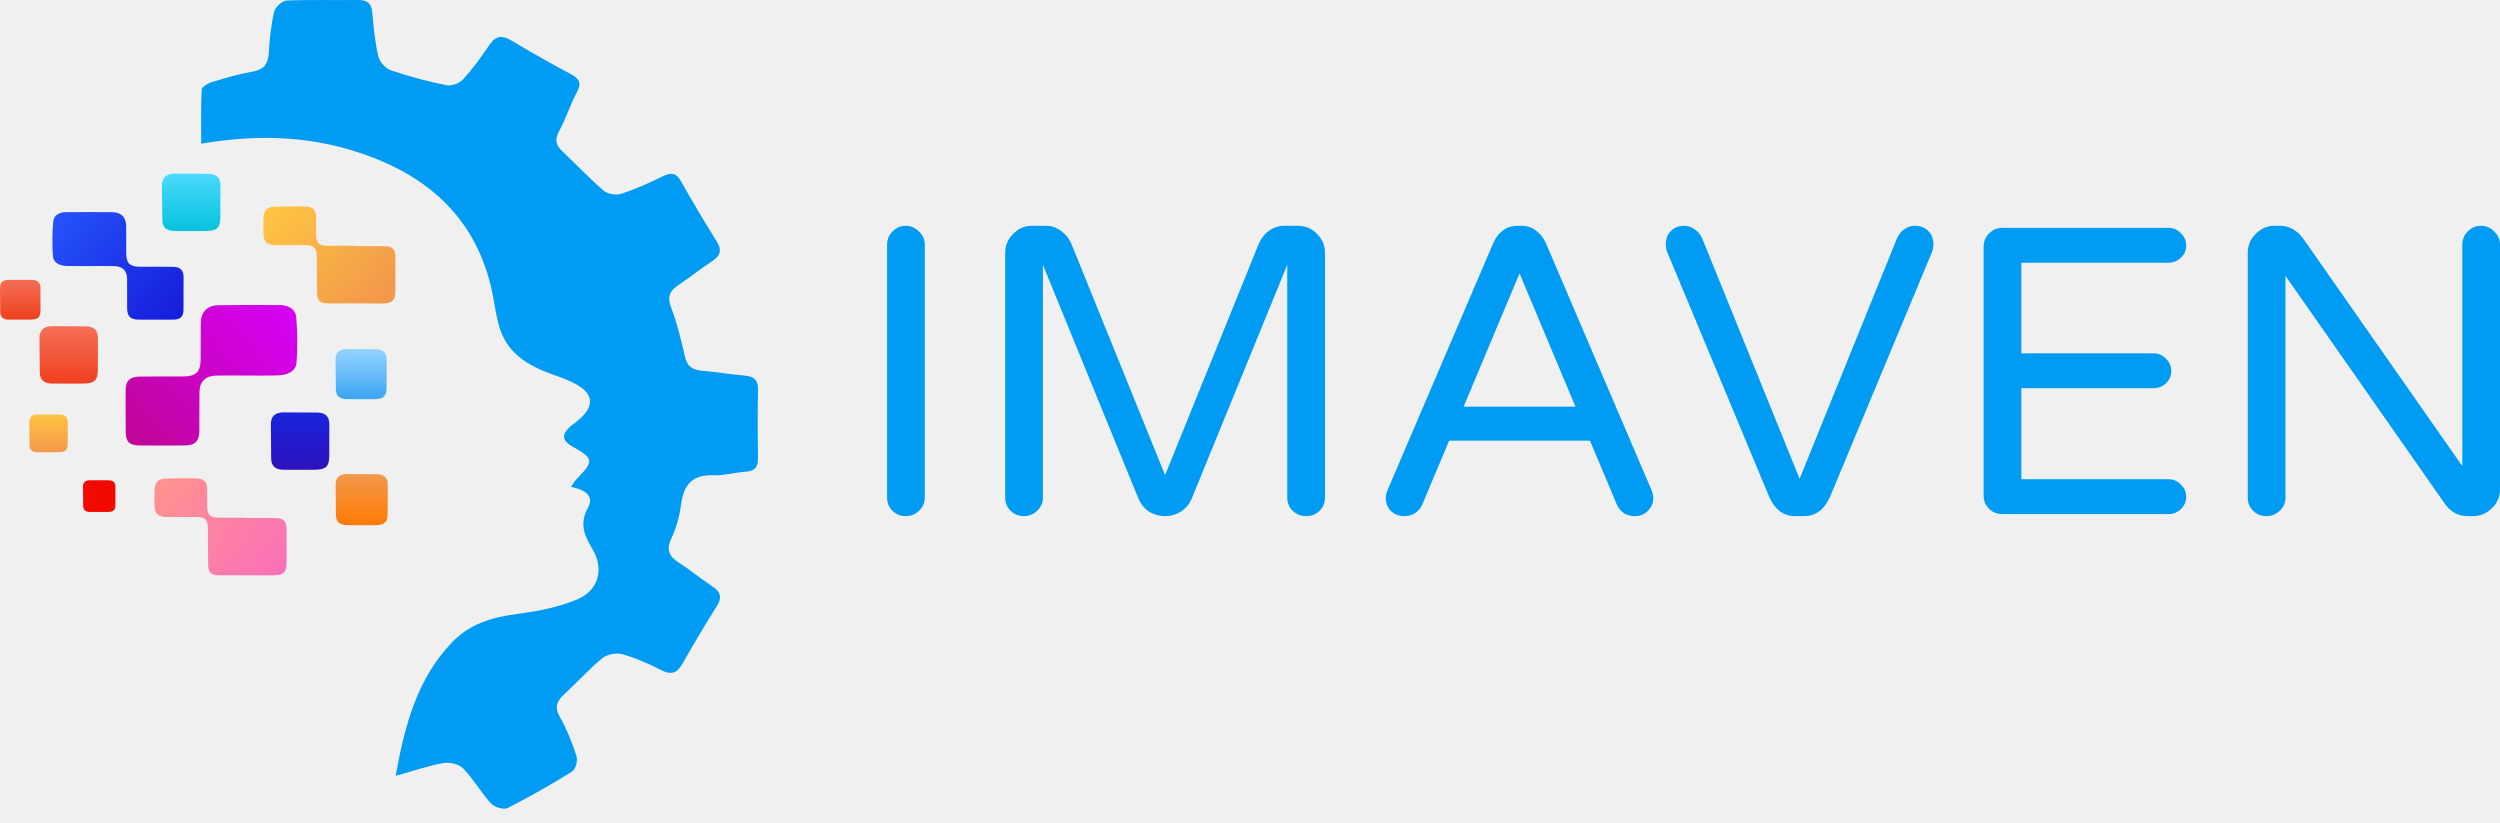
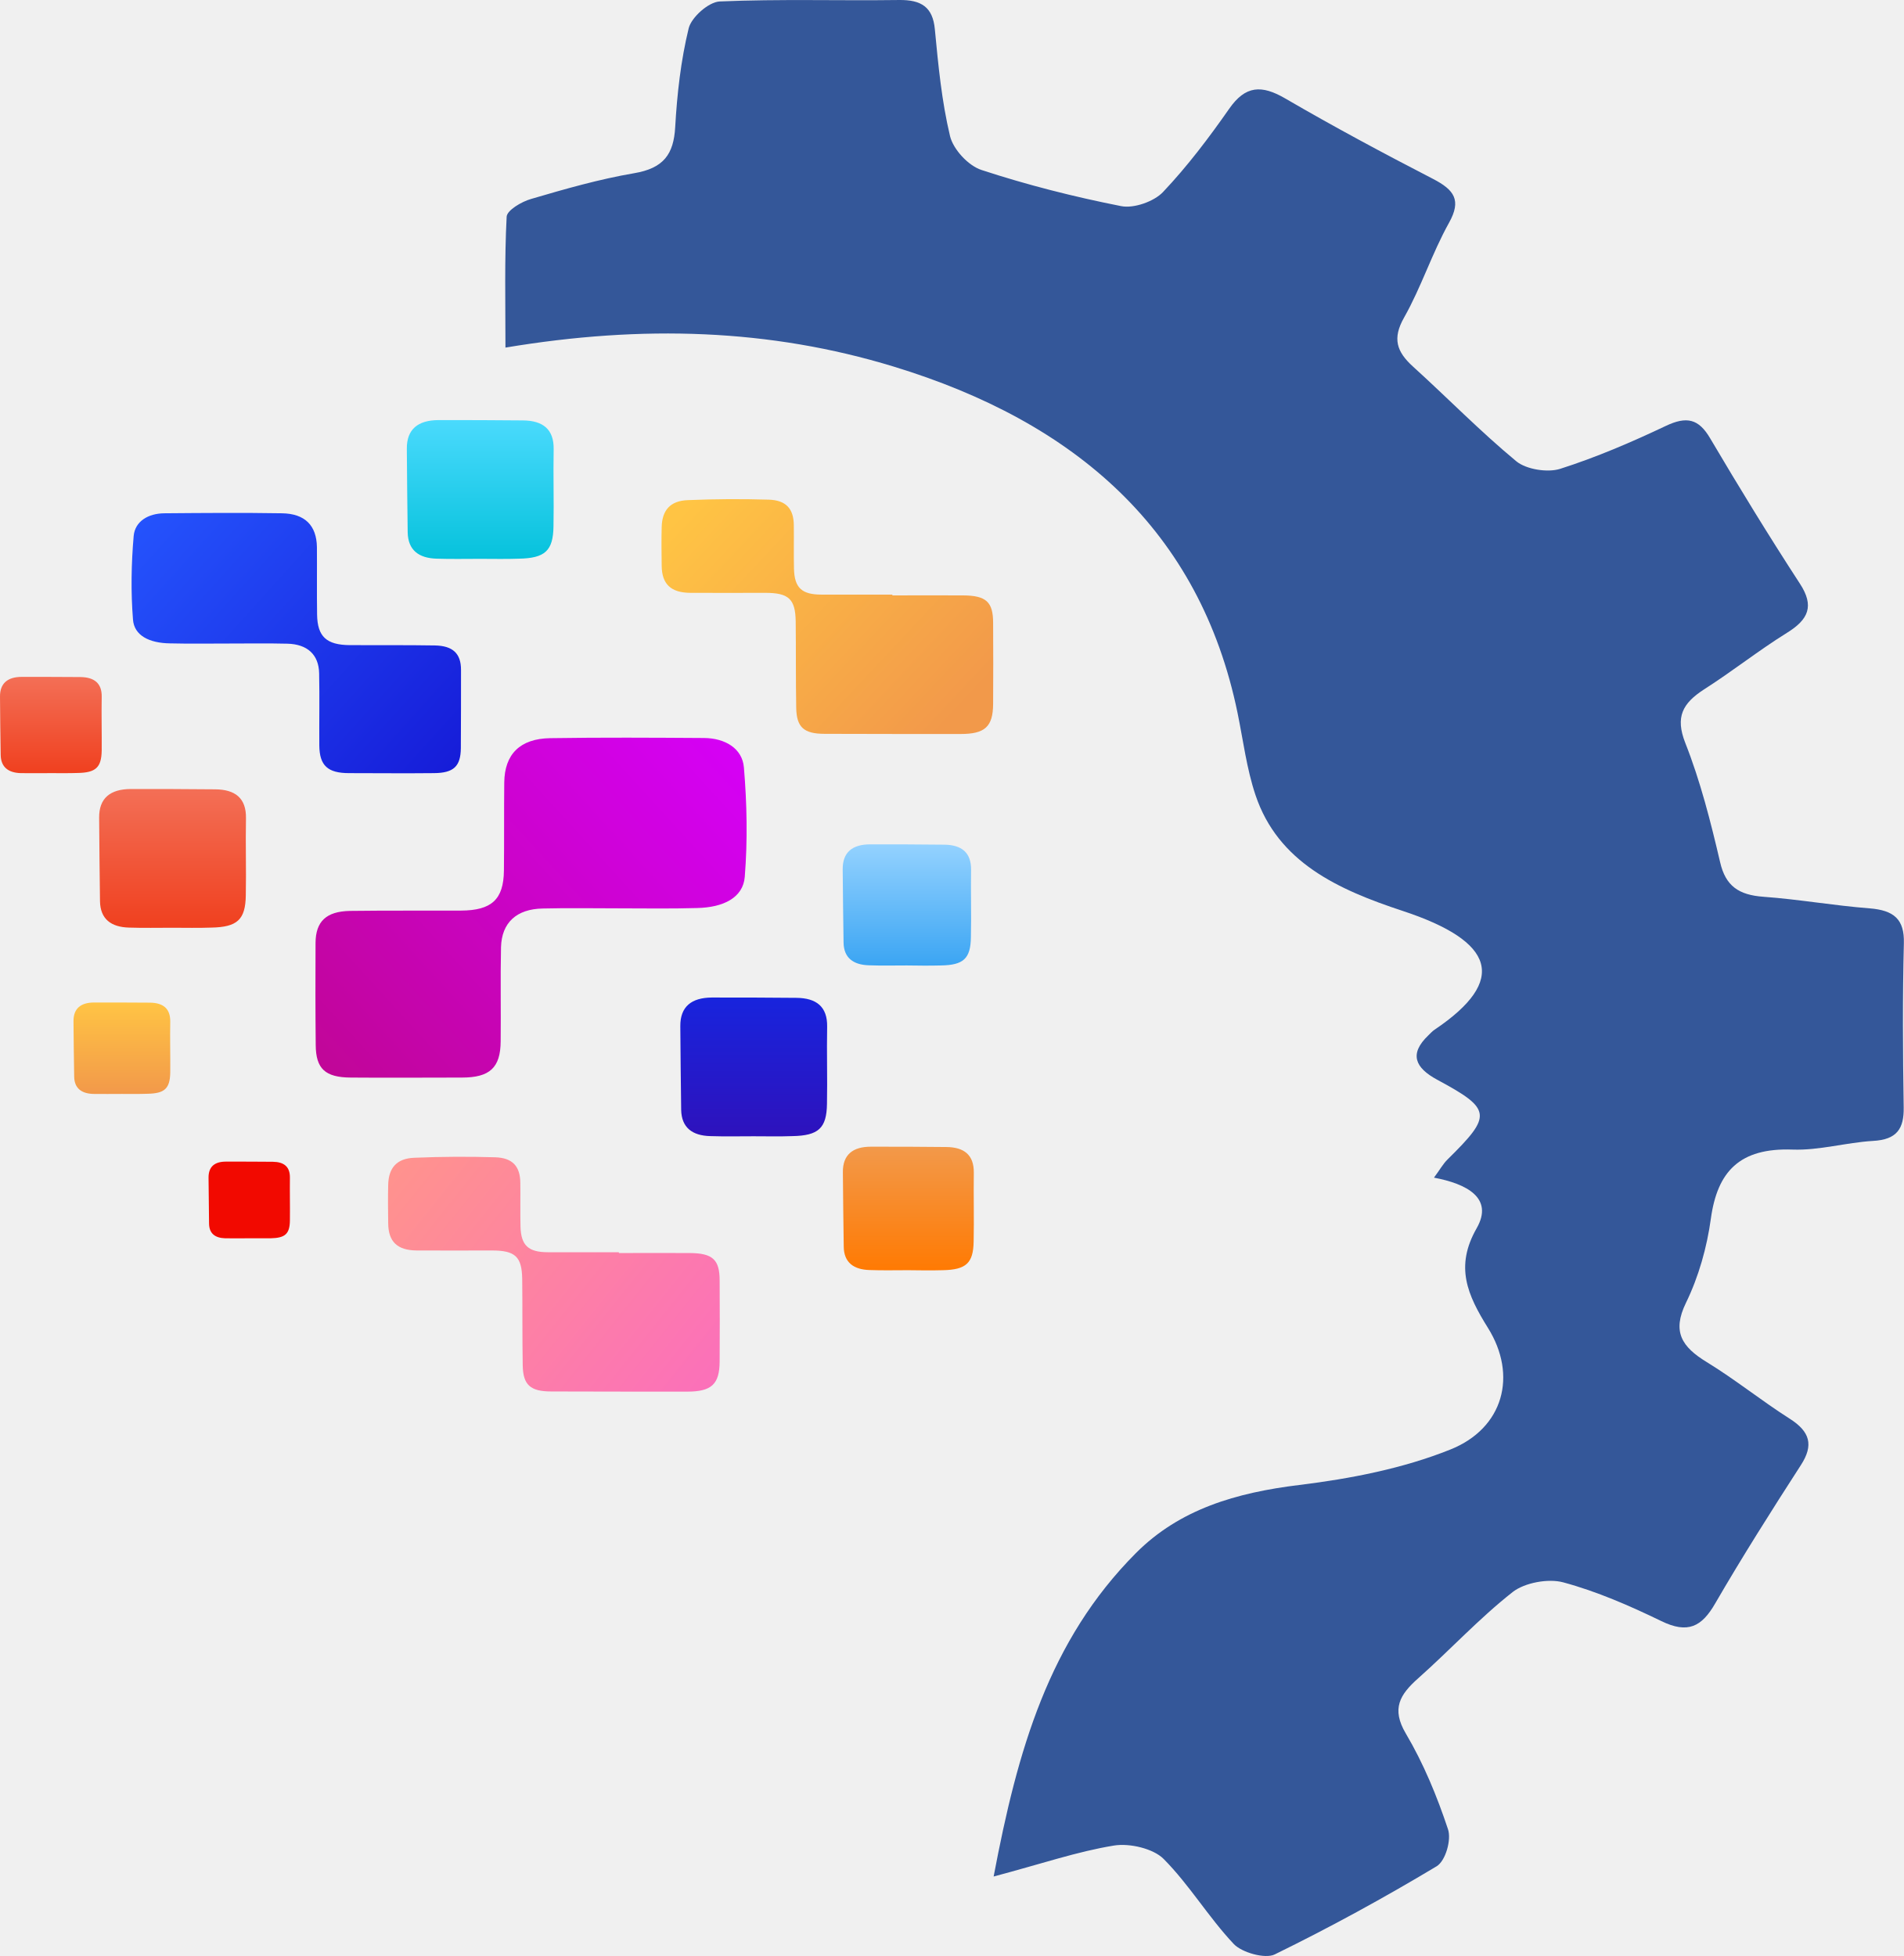
- <svg xmlns="http://www.w3.org/2000/svg" width="155" height="51" viewBox="0 0 155 51" fill="none">
-   <path d="M56.156 32C55.83 32 55.556 31.89 55.334 31.669C55.111 31.449 55 31.178 55 30.856V15.169C55 14.848 55.111 14.576 55.334 14.356C55.556 14.119 55.83 14 56.156 14C56.481 14 56.755 14.119 56.977 14.356C57.217 14.576 57.337 14.848 57.337 15.169V30.856C57.337 31.178 57.217 31.449 56.977 31.669C56.755 31.89 56.481 32 56.156 32Z" fill="#009BF3" />
-   <path d="M63.478 32C63.153 32 62.879 31.89 62.657 31.669C62.434 31.449 62.323 31.178 62.323 30.856V15.678C62.323 15.22 62.485 14.831 62.811 14.508C63.136 14.169 63.53 14 63.992 14H64.839C65.182 14 65.49 14.102 65.764 14.305C66.055 14.508 66.269 14.763 66.406 15.068L72.235 29.458L78.064 15.068C78.201 14.763 78.407 14.508 78.68 14.305C78.972 14.102 79.288 14 79.631 14H80.478C80.94 14 81.334 14.169 81.659 14.508C81.985 14.831 82.147 15.22 82.147 15.678V30.856C82.147 31.178 82.036 31.449 81.813 31.669C81.591 31.89 81.317 32 80.992 32C80.666 32 80.384 31.89 80.144 31.669C79.922 31.449 79.81 31.178 79.81 30.856V16.415L73.879 30.932C73.742 31.254 73.519 31.517 73.211 31.72C72.92 31.907 72.594 32 72.235 32C71.875 32 71.542 31.907 71.234 31.72C70.942 31.517 70.728 31.254 70.591 30.932L64.659 16.415V30.856C64.659 31.178 64.54 31.449 64.3 31.669C64.077 31.89 63.803 32 63.478 32Z" fill="#009BF3" />
-   <path d="M87.073 32C86.731 32 86.448 31.89 86.226 31.669C86.02 31.449 85.918 31.178 85.918 30.856C85.918 30.72 85.96 30.551 86.046 30.348L92.594 15.042C92.731 14.737 92.919 14.492 93.159 14.305C93.416 14.102 93.724 14 94.084 14H94.34C94.7 14 94.999 14.102 95.239 14.305C95.496 14.492 95.693 14.737 95.83 15.042L102.378 30.348C102.464 30.551 102.506 30.72 102.506 30.856C102.506 31.178 102.395 31.449 102.173 31.669C101.967 31.89 101.693 32 101.351 32C101.111 32 100.889 31.941 100.683 31.822C100.495 31.686 100.349 31.509 100.247 31.288L98.578 27.322H89.847L88.177 31.288C88.075 31.509 87.921 31.686 87.715 31.822C87.527 31.941 87.313 32 87.073 32ZM90.745 25.212H97.679L94.212 16.949L90.745 25.212Z" fill="#009BF3" />
-   <path d="M111.293 32C110.591 32 110.06 31.61 109.701 30.831L103.358 15.602C103.306 15.466 103.281 15.322 103.281 15.169C103.281 14.814 103.383 14.534 103.589 14.331C103.794 14.11 104.077 14 104.436 14C104.676 14 104.89 14.076 105.078 14.229C105.284 14.364 105.438 14.551 105.54 14.788L111.575 29.686L117.61 14.788C117.713 14.551 117.858 14.364 118.046 14.229C118.252 14.076 118.474 14 118.714 14C119.074 14 119.356 14.11 119.561 14.331C119.767 14.534 119.87 14.814 119.87 15.169C119.87 15.322 119.844 15.466 119.793 15.602L113.45 30.831C113.09 31.61 112.56 32 111.858 32H111.293Z" fill="#009BF3" />
-   <path d="M124.141 31.873C123.816 31.873 123.542 31.763 123.319 31.542C123.097 31.322 122.985 31.051 122.985 30.729V15.297C122.985 14.975 123.097 14.703 123.319 14.483C123.542 14.246 123.816 14.127 124.141 14.127H134.439C134.747 14.127 135.003 14.237 135.209 14.458C135.431 14.661 135.543 14.915 135.543 15.22C135.543 15.525 135.431 15.78 135.209 15.983C135.003 16.186 134.747 16.288 134.439 16.288H125.322V21.907H133.514C133.822 21.907 134.079 22.017 134.284 22.237C134.507 22.441 134.618 22.695 134.618 23C134.618 23.305 134.507 23.559 134.284 23.763C134.079 23.966 133.822 24.068 133.514 24.068H125.322V29.712H134.439C134.747 29.712 135.003 29.822 135.209 30.042C135.431 30.246 135.543 30.5 135.543 30.805C135.543 31.11 135.431 31.364 135.209 31.568C135.003 31.771 134.747 31.873 134.439 31.873H124.141Z" fill="#009BF3" />
-   <path d="M140.517 32C140.191 32 139.918 31.89 139.695 31.669C139.472 31.449 139.361 31.178 139.361 30.856V15.678C139.361 15.22 139.524 14.831 139.849 14.508C140.174 14.169 140.568 14 141.03 14H141.364C141.912 14 142.383 14.254 142.777 14.763L152.663 28.898V15.169C152.663 14.848 152.774 14.576 152.997 14.356C153.22 14.119 153.493 14 153.819 14C154.144 14 154.418 14.119 154.641 14.356C154.88 14.576 155 14.848 155 15.169V30.348C155 30.805 154.829 31.195 154.486 31.517C154.161 31.839 153.767 32 153.305 32H152.997C152.723 32 152.466 31.941 152.227 31.822C151.987 31.686 151.79 31.517 151.636 31.314L141.698 17.102V30.856C141.698 31.178 141.578 31.449 141.339 31.669C141.116 31.89 140.842 32 140.517 32Z" fill="#009BF3" />
-   <path d="M24.528 48.1C25.119 44.861 25.887 42.056 28.039 39.812C29.123 38.681 30.52 38.262 32.073 38.064C33.339 37.904 34.639 37.641 35.803 37.156C37.12 36.609 37.462 35.252 36.732 34.039C36.225 33.196 35.909 32.468 36.453 31.482C36.88 30.705 36.2 30.343 35.398 30.187C35.546 29.981 35.622 29.833 35.736 29.718C36.842 28.587 36.829 28.431 35.474 27.674C34.934 27.37 34.778 27.017 35.259 26.54C35.31 26.49 35.352 26.437 35.411 26.396C37.225 25.13 36.909 24.131 34.626 23.349C33.027 22.802 31.55 22.104 30.993 20.381C30.773 19.702 30.689 18.979 30.55 18.276C29.622 13.589 26.549 10.818 22.055 9.395C19.005 8.429 15.865 8.322 12.476 8.91C12.476 7.746 12.451 6.648 12.506 5.555C12.514 5.39 12.873 5.168 13.114 5.098C13.949 4.844 14.793 4.593 15.65 4.441C16.384 4.313 16.629 3.951 16.667 3.261C16.713 2.41 16.806 1.55 17 0.724C17.068 0.444 17.49 0.05 17.768 0.037C19.241 -0.029 20.713 0.021 22.191 0C22.747 -0.008 23.026 0.185 23.077 0.749C23.161 1.665 23.245 2.595 23.452 3.491C23.532 3.828 23.899 4.247 24.233 4.358C25.355 4.741 26.512 5.045 27.676 5.283C27.988 5.349 28.491 5.164 28.71 4.922C29.313 4.26 29.845 3.528 30.343 2.788C30.744 2.192 31.141 2.167 31.736 2.529C32.926 3.248 34.145 3.927 35.373 4.585C35.901 4.868 36.082 5.131 35.77 5.711C35.348 6.496 35.086 7.36 34.66 8.141C34.369 8.675 34.474 9.013 34.879 9.395C35.736 10.201 36.542 11.06 37.432 11.825C37.673 12.03 38.2 12.121 38.513 12.018C39.407 11.722 40.272 11.336 41.116 10.92C41.639 10.661 41.935 10.735 42.218 11.237C42.931 12.491 43.665 13.737 44.433 14.962C44.792 15.533 44.648 15.879 44.108 16.224C43.407 16.676 42.762 17.211 42.066 17.671C41.534 18.029 41.352 18.378 41.601 19.041C41.977 20.027 42.23 21.067 42.462 22.099C42.597 22.712 42.922 22.942 43.538 22.988C44.412 23.053 45.277 23.214 46.15 23.284C46.754 23.333 47.015 23.563 46.998 24.18C46.965 25.582 46.973 26.984 46.994 28.386C47.003 28.924 46.834 29.212 46.235 29.245C45.572 29.286 44.91 29.492 44.251 29.467C42.939 29.418 42.395 30.035 42.234 31.235C42.137 31.971 41.935 32.723 41.618 33.398C41.272 34.138 41.517 34.524 42.133 34.915C42.838 35.363 43.479 35.902 44.175 36.362C44.682 36.695 44.779 37.041 44.454 37.559C43.728 38.726 43.011 39.902 42.34 41.103C42.011 41.695 41.669 41.888 41.006 41.551C40.23 41.16 39.424 40.794 38.589 40.56C38.221 40.457 37.639 40.568 37.344 40.807C36.512 41.485 35.799 42.291 35.01 43.019C34.554 43.438 34.343 43.8 34.702 44.433C35.141 45.202 35.474 46.045 35.744 46.887C35.833 47.159 35.685 47.697 35.466 47.837C34.166 48.647 32.833 49.404 31.465 50.099C31.229 50.218 30.655 50.049 30.457 49.831C29.832 49.145 29.364 48.318 28.723 47.648C28.47 47.385 27.887 47.241 27.499 47.307C26.596 47.459 25.71 47.776 24.528 48.1Z" fill="#009BF3" />
-   <path d="M10.722 17.983C10.397 17.63 10.039 17.395 10.068 17.235C10.119 16.988 10.435 16.791 10.638 16.573C10.828 16.758 11.144 16.927 11.178 17.141C11.212 17.342 10.95 17.589 10.722 17.983Z" fill="white" />
-   <path d="M22.03 15.262C22.612 15.262 23.194 15.258 23.777 15.262C24.346 15.266 24.515 15.43 24.515 15.969C24.519 16.66 24.519 17.355 24.515 18.045C24.511 18.629 24.313 18.814 23.713 18.814C22.595 18.814 21.477 18.814 20.359 18.81C19.84 18.81 19.662 18.642 19.654 18.14C19.641 17.404 19.65 16.664 19.641 15.928C19.633 15.352 19.468 15.196 18.89 15.196C18.274 15.196 17.654 15.2 17.038 15.196C16.557 15.192 16.337 14.97 16.333 14.501C16.329 14.172 16.325 13.843 16.333 13.514C16.341 13.079 16.544 12.836 16.979 12.82C17.641 12.791 18.308 12.787 18.97 12.807C19.405 12.82 19.591 13.042 19.595 13.461C19.599 13.835 19.591 14.209 19.599 14.583C19.612 15.069 19.793 15.241 20.279 15.241C20.861 15.241 21.443 15.241 22.026 15.241C22.03 15.254 22.03 15.258 22.03 15.262Z" fill="url(#paint0_linear_6117_1235)" />
-   <path d="M15.28 32.119C15.862 32.119 16.444 32.115 17.027 32.119C17.596 32.123 17.765 32.287 17.765 32.826C17.769 33.517 17.769 34.212 17.765 34.902C17.761 35.486 17.563 35.671 16.963 35.671C15.845 35.671 14.727 35.671 13.609 35.667C13.09 35.667 12.912 35.498 12.904 34.997C12.891 34.261 12.9 33.521 12.891 32.785C12.883 32.209 12.718 32.053 12.14 32.053C11.524 32.053 10.904 32.057 10.288 32.053C9.807 32.049 9.587 31.827 9.583 31.358C9.579 31.029 9.575 30.7 9.583 30.371C9.591 29.936 9.794 29.693 10.229 29.677C10.891 29.648 11.558 29.644 12.22 29.664C12.655 29.677 12.841 29.899 12.845 30.318C12.849 30.692 12.841 31.066 12.849 31.44C12.862 31.925 13.043 32.098 13.528 32.098C14.111 32.098 14.693 32.098 15.275 32.098C15.28 32.111 15.28 32.115 15.28 32.119Z" fill="url(#paint1_linear_6117_1235)" />
-   <path d="M15.297 23.283C14.664 23.283 14.031 23.27 13.398 23.287C12.752 23.299 12.385 23.649 12.368 24.278C12.351 25.084 12.368 25.89 12.36 26.691C12.356 27.37 12.09 27.62 11.402 27.62C10.486 27.62 9.575 27.629 8.659 27.62C8.026 27.616 7.798 27.394 7.794 26.786C7.786 25.914 7.786 25.038 7.79 24.167C7.794 23.62 8.052 23.361 8.638 23.349C9.554 23.336 10.465 23.345 11.381 23.34C12.136 23.336 12.432 23.057 12.44 22.317C12.448 21.564 12.44 20.808 12.448 20.055C12.457 19.332 12.837 18.933 13.584 18.921C14.85 18.9 16.116 18.908 17.381 18.916C17.9 18.921 18.327 19.184 18.365 19.673C18.441 20.602 18.457 21.548 18.386 22.477C18.343 23.007 17.863 23.262 17.2 23.275C16.563 23.295 15.93 23.283 15.297 23.283Z" fill="url(#paint2_linear_6117_1235)" />
-   <path d="M22.385 24.747C22.073 24.747 21.761 24.755 21.448 24.743C21.064 24.731 20.828 24.554 20.824 24.155C20.815 23.53 20.807 22.905 20.803 22.285C20.799 21.845 21.043 21.643 21.482 21.643C22.09 21.643 22.698 21.643 23.305 21.651C23.735 21.655 23.976 21.849 23.972 22.297C23.963 22.872 23.98 23.448 23.968 24.028C23.959 24.575 23.782 24.739 23.225 24.747C22.946 24.755 22.664 24.751 22.385 24.747Z" fill="url(#paint3_linear_6117_1235)" />
-   <path d="M5.642 16.495C6.127 16.495 6.608 16.487 7.093 16.499C7.587 16.511 7.87 16.779 7.878 17.26C7.891 17.876 7.878 18.493 7.883 19.106C7.887 19.624 8.089 19.817 8.617 19.817C9.317 19.817 10.014 19.825 10.714 19.817C11.199 19.813 11.372 19.644 11.377 19.176C11.381 18.506 11.381 17.839 11.381 17.169C11.381 16.75 11.178 16.552 10.735 16.544C10.035 16.532 9.338 16.54 8.638 16.536C8.06 16.532 7.836 16.318 7.828 15.755C7.819 15.179 7.828 14.604 7.824 14.024C7.815 13.469 7.528 13.165 6.958 13.156C5.992 13.14 5.022 13.148 4.055 13.156C3.659 13.161 3.334 13.362 3.3 13.736C3.241 14.447 3.228 15.171 3.283 15.882C3.313 16.289 3.684 16.483 4.19 16.491C4.676 16.503 5.157 16.495 5.642 16.495Z" fill="url(#paint4_linear_6117_1235)" />
-   <path d="M18.603 29.126C18.245 29.126 17.89 29.134 17.532 29.122C17.088 29.109 16.823 28.904 16.814 28.447C16.806 27.732 16.797 27.017 16.793 26.305C16.789 25.8 17.072 25.573 17.569 25.569C18.266 25.569 18.962 25.569 19.658 25.578C20.152 25.582 20.426 25.804 20.418 26.318C20.405 26.976 20.426 27.637 20.414 28.295C20.405 28.92 20.203 29.109 19.561 29.122C19.245 29.134 18.924 29.126 18.603 29.126Z" fill="url(#paint5_linear_6117_1235)" />
-   <path d="M4.258 23.781C3.899 23.781 3.544 23.789 3.186 23.777C2.743 23.765 2.477 23.559 2.468 23.103C2.46 22.387 2.452 21.672 2.447 20.961C2.443 20.455 2.726 20.229 3.224 20.225C3.92 20.225 4.616 20.225 5.313 20.233C5.806 20.237 6.081 20.459 6.072 20.973C6.059 21.631 6.081 22.293 6.068 22.951C6.059 23.576 5.857 23.765 5.215 23.777C4.899 23.789 4.578 23.781 4.258 23.781Z" fill="url(#paint6_linear_6117_1235)" />
-   <path d="M11.853 14.325C11.495 14.325 11.14 14.333 10.781 14.32C10.338 14.308 10.072 14.102 10.064 13.646C10.056 12.931 10.047 12.215 10.043 11.504C10.039 10.998 10.322 10.772 10.819 10.768C11.516 10.768 12.212 10.768 12.908 10.776C13.402 10.78 13.676 11.002 13.668 11.516C13.655 12.174 13.676 12.836 13.664 13.494C13.655 14.119 13.453 14.308 12.811 14.32C12.495 14.333 12.174 14.325 11.853 14.325Z" fill="url(#paint7_linear_6117_1235)" />
-   <path d="M22.421 32.559C22.104 32.559 21.783 32.567 21.467 32.555C21.075 32.542 20.834 32.362 20.83 31.954C20.821 31.317 20.813 30.684 20.809 30.047C20.804 29.599 21.053 29.393 21.501 29.393C22.121 29.393 22.741 29.393 23.362 29.401C23.8 29.405 24.045 29.603 24.041 30.059C24.033 30.647 24.049 31.235 24.037 31.823C24.028 32.378 23.851 32.547 23.277 32.559C22.99 32.567 22.707 32.563 22.421 32.559Z" fill="url(#paint8_linear_6117_1235)" />
-   <path d="M3.009 28.04C2.772 28.04 2.536 28.044 2.304 28.04C2.013 28.032 1.836 27.896 1.831 27.596C1.823 27.123 1.819 26.655 1.815 26.182C1.81 25.849 1.996 25.697 2.325 25.697C2.785 25.697 3.241 25.697 3.701 25.701C4.026 25.705 4.207 25.849 4.203 26.19C4.194 26.626 4.207 27.062 4.203 27.494C4.194 27.905 4.064 28.028 3.642 28.036C3.431 28.044 3.22 28.04 3.009 28.04Z" fill="url(#paint9_linear_6117_1235)" />
-   <path d="M6.151 31.741C5.952 31.741 5.754 31.745 5.556 31.741C5.311 31.732 5.163 31.621 5.159 31.366C5.155 30.972 5.151 30.577 5.146 30.182C5.146 29.903 5.298 29.775 5.577 29.775C5.961 29.775 6.345 29.775 6.733 29.779C7.007 29.784 7.159 29.903 7.155 30.191C7.151 30.557 7.159 30.922 7.155 31.284C7.151 31.63 7.037 31.732 6.682 31.741C6.505 31.741 6.328 31.741 6.151 31.741Z" fill="#F20900" />
-   <path d="M1.258 19.817C1.009 19.817 0.76 19.821 0.515 19.817C0.207 19.809 0.021 19.665 0.017 19.348C0.009 18.851 0.004 18.357 6.59982e-05 17.86C-0.004 17.51 0.194 17.35 0.536 17.35C1.017 17.35 1.502 17.35 1.983 17.354C2.325 17.358 2.519 17.51 2.511 17.868C2.502 18.325 2.515 18.785 2.511 19.241C2.502 19.673 2.363 19.805 1.92 19.813C1.701 19.821 1.477 19.817 1.258 19.817Z" fill="url(#paint10_linear_6117_1235)" />
+ <svg xmlns="http://www.w3.org/2000/svg" width="616" height="633" viewBox="0 0 616 633" fill="none">
+   <path d="M321.49 607.274C329.233 566.371 339.299 530.969 367.504 502.628C381.718 488.353 400.023 483.058 420.376 480.567C436.967 478.542 454.001 475.22 469.266 469.095C486.521 462.191 491.001 445.062 481.433 429.749C474.796 419.108 470.648 409.92 477.783 397.462C483.368 387.652 474.464 383.084 463.956 381.111C465.892 378.516 466.887 376.647 468.381 375.194C482.871 360.919 482.705 358.947 464.952 349.395C457.873 345.554 455.826 341.09 462.131 335.069C462.795 334.446 463.348 333.771 464.122 333.252C487.904 317.264 483.755 304.651 453.835 294.788C432.875 287.885 413.518 279.06 406.218 257.311C403.342 248.746 402.236 239.61 400.411 230.734C388.244 171.559 347.981 136.573 289.082 118.613C249.096 106.414 207.949 105.065 163.539 112.488C163.539 97.798 163.207 83.938 163.926 70.131C164.037 68.054 168.738 65.251 171.89 64.369C182.84 61.151 193.901 57.984 205.128 56.064C214.751 54.455 217.959 49.887 218.457 41.166C219.065 30.421 220.282 19.572 222.826 9.139C223.711 5.609 229.242 0.626 232.892 0.47C252.193 -0.36 271.495 0.263 290.851 0.003C298.152 -0.101 301.802 2.339 302.465 9.45C303.571 21.026 304.678 32.757 307.387 44.073C308.438 48.329 313.25 53.624 317.619 55.026C332.33 59.853 347.484 63.694 362.748 66.705C366.841 67.535 373.422 65.2 376.298 62.137C384.206 53.78 391.175 44.54 397.701 35.197C402.955 27.67 408.153 27.359 415.951 31.927C431.547 41.01 447.531 49.575 463.624 57.88C470.538 61.462 472.916 64.784 468.823 72.103C463.293 82.018 459.864 92.918 454.278 102.781C450.462 109.529 451.845 113.785 457.154 118.613C468.381 128.787 478.944 139.635 490.613 149.29C493.766 151.886 500.679 153.028 504.771 151.73C516.496 147.993 527.834 143.113 538.895 137.871C545.752 134.6 549.624 135.535 553.329 141.868C562.676 157.699 572.299 173.428 582.365 188.896C587.066 196.111 585.185 200.472 578.106 204.832C568.925 210.542 560.464 217.29 551.338 223.103C544.37 227.619 541.992 232.032 545.255 240.389C550.177 252.847 553.495 265.979 556.537 279.008C558.307 286.743 562.565 289.649 570.64 290.22C582.088 291.051 593.425 293.075 604.874 293.958C612.782 294.581 616.211 297.488 615.99 305.274C615.547 322.974 615.658 340.675 615.935 358.376C616.045 365.175 613.833 368.809 605.98 369.224C597.297 369.743 588.614 372.339 579.986 372.027C562.786 371.404 555.652 379.191 553.551 394.348C552.279 403.639 549.624 413.138 545.476 421.651C540.941 430.995 544.149 435.874 552.223 440.805C561.459 446.463 569.865 453.263 578.991 459.077C585.627 463.282 586.9 467.642 582.641 474.182C573.129 488.924 563.727 503.77 554.933 518.927C550.619 526.402 546.139 528.841 537.457 524.585C527.28 519.653 516.717 515.034 505.767 512.075C500.955 510.777 493.323 512.179 489.452 515.189C478.557 523.754 469.21 533.928 458.868 543.116C452.895 548.41 450.13 552.978 454.831 560.972C460.583 570.679 464.952 581.32 468.491 591.961C469.653 595.387 467.717 602.187 464.841 603.952C447.807 614.178 430.331 623.729 412.412 632.501C409.315 634.007 401.793 631.878 399.194 629.127C391.009 620.459 384.87 610.025 376.464 601.564C373.145 598.242 365.513 596.425 360.425 597.256C348.59 599.176 336.976 603.173 321.49 607.274Z" fill="#345799" />
+   <path d="M140.532 227.048C136.274 222.584 131.573 219.625 131.96 217.601C132.624 214.486 136.771 211.995 139.426 209.244C141.915 211.58 146.063 213.708 146.505 216.407C146.948 218.95 143.519 222.065 140.532 227.048Z" fill="white" />
+   <path d="M288.749 192.685C296.381 192.685 304.013 192.634 311.645 192.685C319.111 192.737 321.323 194.814 321.323 201.614C321.379 210.334 321.379 219.107 321.323 227.827C321.268 235.198 318.669 237.534 310.815 237.534C296.16 237.534 281.504 237.534 266.848 237.482C260.045 237.482 257.723 235.354 257.612 229.021C257.446 219.729 257.557 210.386 257.446 201.095C257.336 193.827 255.178 191.855 247.602 191.855C239.527 191.855 231.397 191.907 223.323 191.855C217.018 191.803 214.142 189 214.087 183.083C214.032 178.93 213.976 174.777 214.087 170.625C214.197 165.122 216.852 162.06 222.549 161.852C231.232 161.489 239.97 161.437 248.652 161.696C254.349 161.852 256.782 164.655 256.838 169.95C256.893 174.673 256.782 179.397 256.893 184.121C257.059 190.246 259.437 192.426 265.797 192.426C273.429 192.426 281.061 192.426 288.693 192.426C288.749 192.582 288.749 192.634 288.749 192.685Z" fill="url(#paint0_linear_6931_1255)" />
+   <path d="M200.262 405.508C207.894 405.508 215.527 405.456 223.159 405.508C230.625 405.56 232.837 407.636 232.837 414.436C232.892 423.157 232.892 431.929 232.837 440.65C232.782 448.021 230.182 450.357 222.329 450.357C207.673 450.357 193.017 450.357 178.361 450.305C171.559 450.305 169.236 448.177 169.126 441.844C168.96 432.552 169.07 423.209 168.96 413.917C168.849 406.65 166.692 404.678 159.115 404.678C151.041 404.678 142.911 404.73 134.836 404.678C128.532 404.626 125.656 401.823 125.6 395.905C125.545 391.753 125.49 387.6 125.6 383.447C125.711 377.945 128.366 374.882 134.062 374.675C142.745 374.312 151.483 374.26 160.166 374.519C165.863 374.675 168.296 377.478 168.351 382.772C168.407 387.496 168.296 392.22 168.407 396.943C168.572 403.069 170.951 405.249 177.311 405.249C184.943 405.249 192.575 405.249 200.207 405.249C200.262 405.404 200.262 405.456 200.262 405.508Z" fill="url(#paint1_linear_6931_1255)" />
+   <path d="M200.482 293.959C192.186 293.959 183.891 293.803 175.595 294.011C167.133 294.167 162.322 298.579 162.1 306.521C161.879 316.695 162.101 326.869 161.99 336.991C161.935 345.555 158.45 348.722 149.436 348.722C137.434 348.722 125.488 348.826 113.487 348.722C105.191 348.67 102.205 345.867 102.15 338.184C102.039 327.18 102.039 316.124 102.094 305.119C102.15 298.215 105.523 294.945 113.211 294.789C125.212 294.634 137.158 294.738 149.159 294.686C159.059 294.634 162.93 291.104 163.041 281.761C163.151 272.261 163.041 262.71 163.151 253.211C163.262 244.075 168.239 239.04 178.028 238.885C194.62 238.625 211.211 238.729 227.803 238.833C234.605 238.885 240.191 242.207 240.689 248.384C241.684 260.115 241.906 272.054 240.965 283.785C240.412 290.481 234.108 293.699 225.425 293.855C217.074 294.115 208.778 293.959 200.482 293.959Z" fill="url(#paint2_linear_6931_1255)" />
+   <path d="M293.395 312.438C289.302 312.438 285.21 312.541 281.117 312.386C276.084 312.23 272.987 309.998 272.932 304.963C272.821 297.073 272.711 289.183 272.655 281.345C272.6 275.791 275.808 273.247 281.56 273.247C289.523 273.247 297.487 273.247 305.451 273.351C311.092 273.403 314.245 275.842 314.189 281.5C314.079 288.768 314.3 296.035 314.134 303.354C314.024 310.257 311.701 312.334 304.401 312.438C300.75 312.541 297.045 312.489 293.395 312.438Z" fill="url(#paint3_linear_6931_1255)" />
+   <path d="M73.945 208.258C80.305 208.258 86.61 208.154 92.97 208.31C99.441 208.465 103.146 211.84 103.257 217.913C103.423 225.699 103.257 233.485 103.312 241.219C103.367 247.76 106.022 250.199 112.935 250.199C122.116 250.199 131.241 250.303 140.422 250.199C146.782 250.148 149.049 248.019 149.105 242.102C149.16 233.641 149.16 225.232 149.16 216.771C149.16 211.476 146.505 208.985 140.698 208.881C131.518 208.725 122.392 208.829 113.212 208.777C105.635 208.725 102.704 206.026 102.593 198.914C102.483 191.647 102.593 184.38 102.538 177.061C102.427 170.054 98.667 166.212 91.2 166.109C78.535 165.901 65.815 166.005 53.151 166.109C47.952 166.161 43.693 168.704 43.251 173.428C42.476 182.408 42.311 191.543 43.029 200.524C43.417 205.662 48.283 208.102 54.92 208.206C61.28 208.362 67.585 208.258 73.945 208.258Z" fill="url(#paint4_linear_6931_1255)" />
+   <path d="M243.841 367.719C239.14 367.719 234.494 367.823 229.793 367.667C223.986 367.512 220.502 364.916 220.391 359.154C220.281 350.122 220.17 341.09 220.115 332.11C220.06 325.726 223.765 322.871 230.291 322.819C239.416 322.819 248.542 322.819 257.667 322.923C264.138 322.975 267.732 325.778 267.622 332.266C267.456 340.571 267.732 348.928 267.566 357.234C267.456 365.124 264.801 367.512 256.395 367.667C252.247 367.823 248.044 367.719 243.841 367.719Z" fill="url(#paint5_linear_6931_1255)" />
+   <path d="M55.803 300.239C51.102 300.239 46.456 300.343 41.755 300.187C35.948 300.031 32.464 297.436 32.353 291.674C32.243 282.642 32.132 273.61 32.077 264.63C32.022 258.245 35.727 255.39 42.253 255.338C51.378 255.338 60.504 255.338 69.629 255.442C76.1 255.494 79.694 258.297 79.584 264.786C79.418 273.091 79.694 281.448 79.528 289.753C79.418 297.643 76.763 300.031 68.357 300.187C64.209 300.343 60.006 300.239 55.803 300.239Z" fill="url(#paint6_linear_6931_1255)" />
+   <path d="M155.354 180.85C150.653 180.85 146.008 180.954 141.307 180.798C135.5 180.642 132.016 178.047 131.905 172.285C131.794 163.253 131.684 154.221 131.629 145.241C131.573 138.857 135.278 136.002 141.804 135.95C150.93 135.95 160.055 135.95 169.181 136.053C175.651 136.105 179.246 138.908 179.135 145.397C178.97 153.702 179.246 162.059 179.08 170.365C178.969 178.255 176.315 180.642 167.909 180.798C163.761 180.954 159.557 180.85 155.354 180.85Z" fill="url(#paint7_linear_6931_1255)" />
+   <path d="M293.839 411.061C289.691 411.061 285.488 411.165 281.34 411.009C276.196 410.853 273.044 408.569 272.989 403.43C272.878 395.385 272.767 387.391 272.712 379.345C272.657 373.687 275.92 371.092 281.782 371.092C289.912 371.092 298.042 371.092 306.172 371.196C311.924 371.248 315.131 373.739 315.076 379.501C314.965 386.924 315.187 394.347 315.021 401.769C314.91 408.777 312.587 410.905 305.066 411.061C301.305 411.165 297.599 411.113 293.839 411.061Z" fill="url(#paint8_linear_6931_1255)" />
+   <path d="M39.432 354.015C36.335 354.015 33.238 354.067 30.196 354.015C26.38 353.911 24.058 352.198 24.002 348.409C23.892 342.44 23.837 336.522 23.781 330.553C23.726 326.348 26.159 324.428 30.473 324.428C36.501 324.428 42.474 324.428 48.502 324.48C52.761 324.532 55.139 326.348 55.084 330.657C54.973 336.159 55.139 341.661 55.084 347.111C54.973 352.302 53.259 353.86 47.728 353.963C44.963 354.067 42.198 354.015 39.432 354.015Z" fill="url(#paint9_linear_6931_1255)" />
+   <path d="M80.636 400.733C78.036 400.733 75.437 400.785 72.838 400.733C69.63 400.629 67.695 399.228 67.639 396.009C67.584 391.026 67.528 386.043 67.473 381.06C67.473 377.53 69.464 375.921 73.114 375.921C78.147 375.921 83.18 375.921 88.268 375.973C91.863 376.025 93.854 377.53 93.798 381.164C93.743 385.783 93.854 390.403 93.798 394.971C93.743 399.331 92.25 400.629 87.604 400.733C85.281 400.733 82.959 400.733 80.636 400.733Z" fill="#F20900" />
+   <path d="M16.482 250.199C13.219 250.199 9.956 250.251 6.748 250.199C2.711 250.095 0.278 248.278 0.222 244.281C0.112 238.001 0.056 231.772 0.001 225.491C-0.054 221.079 2.545 219.054 7.025 219.054C13.329 219.054 19.689 219.054 25.994 219.106C30.474 219.158 33.018 221.079 32.907 225.595C32.797 231.356 32.963 237.17 32.907 242.932C32.797 248.382 30.972 250.043 25.165 250.147C22.289 250.251 19.358 250.199 16.482 250.199Z" fill="url(#paint10_linear_6931_1255)" />
  <defs>
-     <linearGradient id="paint0_linear_6117_1235" x1="16.692" y1="13.28" x2="22.977" y2="18.964" gradientUnits="userSpaceOnUse">
+     <linearGradient id="paint0_linear_6931_1255" x1="218.787" y1="167.669" x2="298.388" y2="242.384" gradientUnits="userSpaceOnUse">
      <stop stop-color="#FFC444" />
      <stop offset="1" stop-color="#F2994A" />
    </linearGradient>
-     <linearGradient id="paint1_linear_6117_1235" x1="9.801" y1="29.993" x2="17.615" y2="36.008" gradientUnits="userSpaceOnUse">
+     <linearGradient id="paint1_linear_6931_1255" x1="128.463" y1="378.67" x2="227.995" y2="458.204" gradientUnits="userSpaceOnUse">
      <stop stop-color="#FF928E" />
      <stop offset="1" stop-color="#FB6FBB" />
    </linearGradient>
-     <linearGradient id="paint2_linear_6117_1235" x1="18.378" y1="18.801" x2="7.895" y2="28.024" gradientUnits="userSpaceOnUse">
+     <linearGradient id="paint2_linear_6931_1255" x1="240.867" y1="237.376" x2="107.97" y2="358.743" gradientUnits="userSpaceOnUse">
      <stop stop-color="#D600F9" />
      <stop offset="1" stop-color="#C00694" />
    </linearGradient>
-     <linearGradient id="paint3_linear_6117_1235" x1="22.388" y1="21.643" x2="22.388" y2="24.752" gradientUnits="userSpaceOnUse">
+     <linearGradient id="paint3_linear_6931_1255" x1="293.427" y1="273.247" x2="293.427" y2="312.498" gradientUnits="userSpaceOnUse">
      <stop stop-color="#94D2FF" />
      <stop offset="1" stop-color="#3BA5F3" />
    </linearGradient>
-     <linearGradient id="paint4_linear_6117_1235" x1="3.369" y1="13.131" x2="11.16" y2="19.896" gradientUnits="userSpaceOnUse">
+     <linearGradient id="paint4_linear_6931_1255" x1="44.16" y1="165.786" x2="142.963" y2="254.86" gradientUnits="userSpaceOnUse">
      <stop stop-color="#2554FD" />
      <stop offset="1" stop-color="#161CD8" />
    </linearGradient>
-     <linearGradient id="paint5_linear_6117_1235" x1="18.605" y1="25.569" x2="18.605" y2="29.128" gradientUnits="userSpaceOnUse">
+     <linearGradient id="paint5_linear_6931_1255" x1="243.869" y1="322.819" x2="243.869" y2="367.753" gradientUnits="userSpaceOnUse">
      <stop stop-color="#1824DD" />
      <stop offset="1" stop-color="#2E12BC" />
    </linearGradient>
-     <linearGradient id="paint6_linear_6117_1235" x1="4.26" y1="20.225" x2="4.26" y2="23.784" gradientUnits="userSpaceOnUse">
+     <linearGradient id="paint6_linear_6931_1255" x1="55.831" y1="255.338" x2="55.831" y2="300.273" gradientUnits="userSpaceOnUse">
      <stop stop-color="#F36F56" />
      <stop offset="1" stop-color="#F0401F" />
    </linearGradient>
-     <linearGradient id="paint7_linear_6117_1235" x1="11.855" y1="10.768" x2="11.855" y2="14.327" gradientUnits="userSpaceOnUse">
+     <linearGradient id="paint7_linear_6931_1255" x1="155.383" y1="135.95" x2="155.383" y2="180.884" gradientUnits="userSpaceOnUse">
      <stop stop-color="#4ADAFD" />
      <stop offset="1" stop-color="#06C2DC" />
    </linearGradient>
-     <linearGradient id="paint8_linear_6117_1235" x1="22.425" y1="29.393" x2="22.425" y2="32.564" gradientUnits="userSpaceOnUse">
+     <linearGradient id="paint8_linear_6931_1255" x1="293.898" y1="371.092" x2="293.898" y2="411.121" gradientUnits="userSpaceOnUse">
      <stop stop-color="#F2994A" />
      <stop offset="1" stop-color="#FF7A03" />
    </linearGradient>
-     <linearGradient id="paint9_linear_6117_1235" x1="3.009" y1="25.697" x2="3.009" y2="28.042" gradientUnits="userSpaceOnUse">
+     <linearGradient id="paint9_linear_6931_1255" x1="39.438" y1="324.428" x2="39.438" y2="354.038" gradientUnits="userSpaceOnUse">
      <stop stop-color="#FFC444" />
      <stop offset="1" stop-color="#F2994A" />
    </linearGradient>
-     <linearGradient id="paint10_linear_6117_1235" x1="1.256" y1="17.35" x2="1.256" y2="19.819" gradientUnits="userSpaceOnUse">
+     <linearGradient id="paint10_linear_6931_1255" x1="16.46" y1="219.054" x2="16.46" y2="250.222" gradientUnits="userSpaceOnUse">
      <stop stop-color="#F36F56" />
      <stop offset="1" stop-color="#F0401F" />
    </linearGradient>
  </defs>
</svg>
